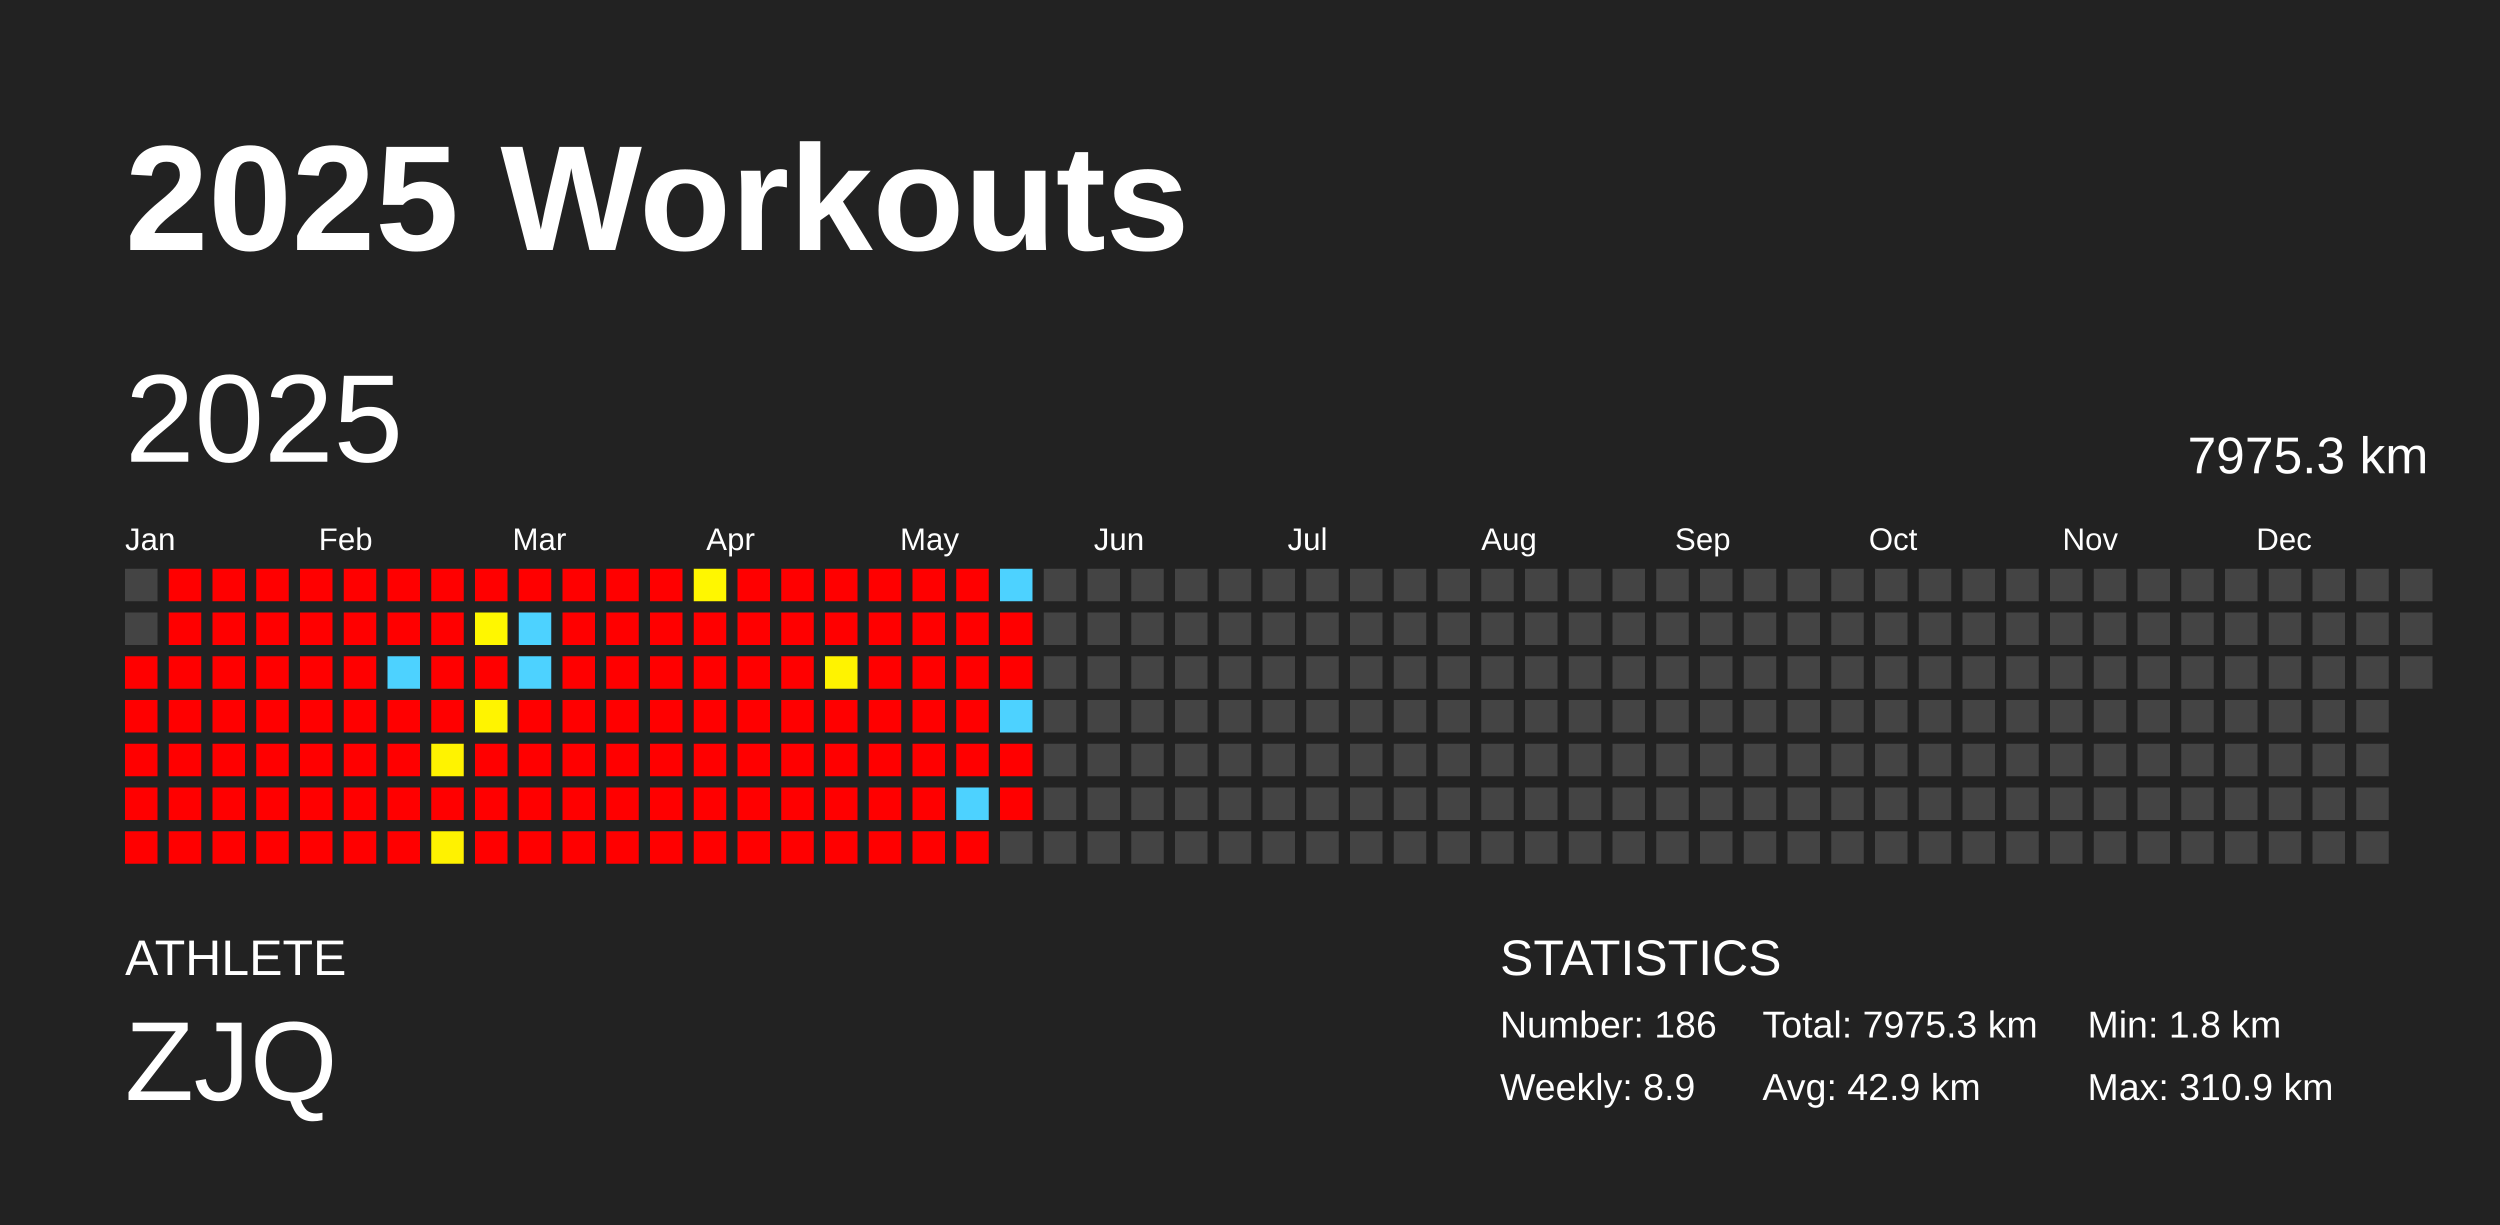
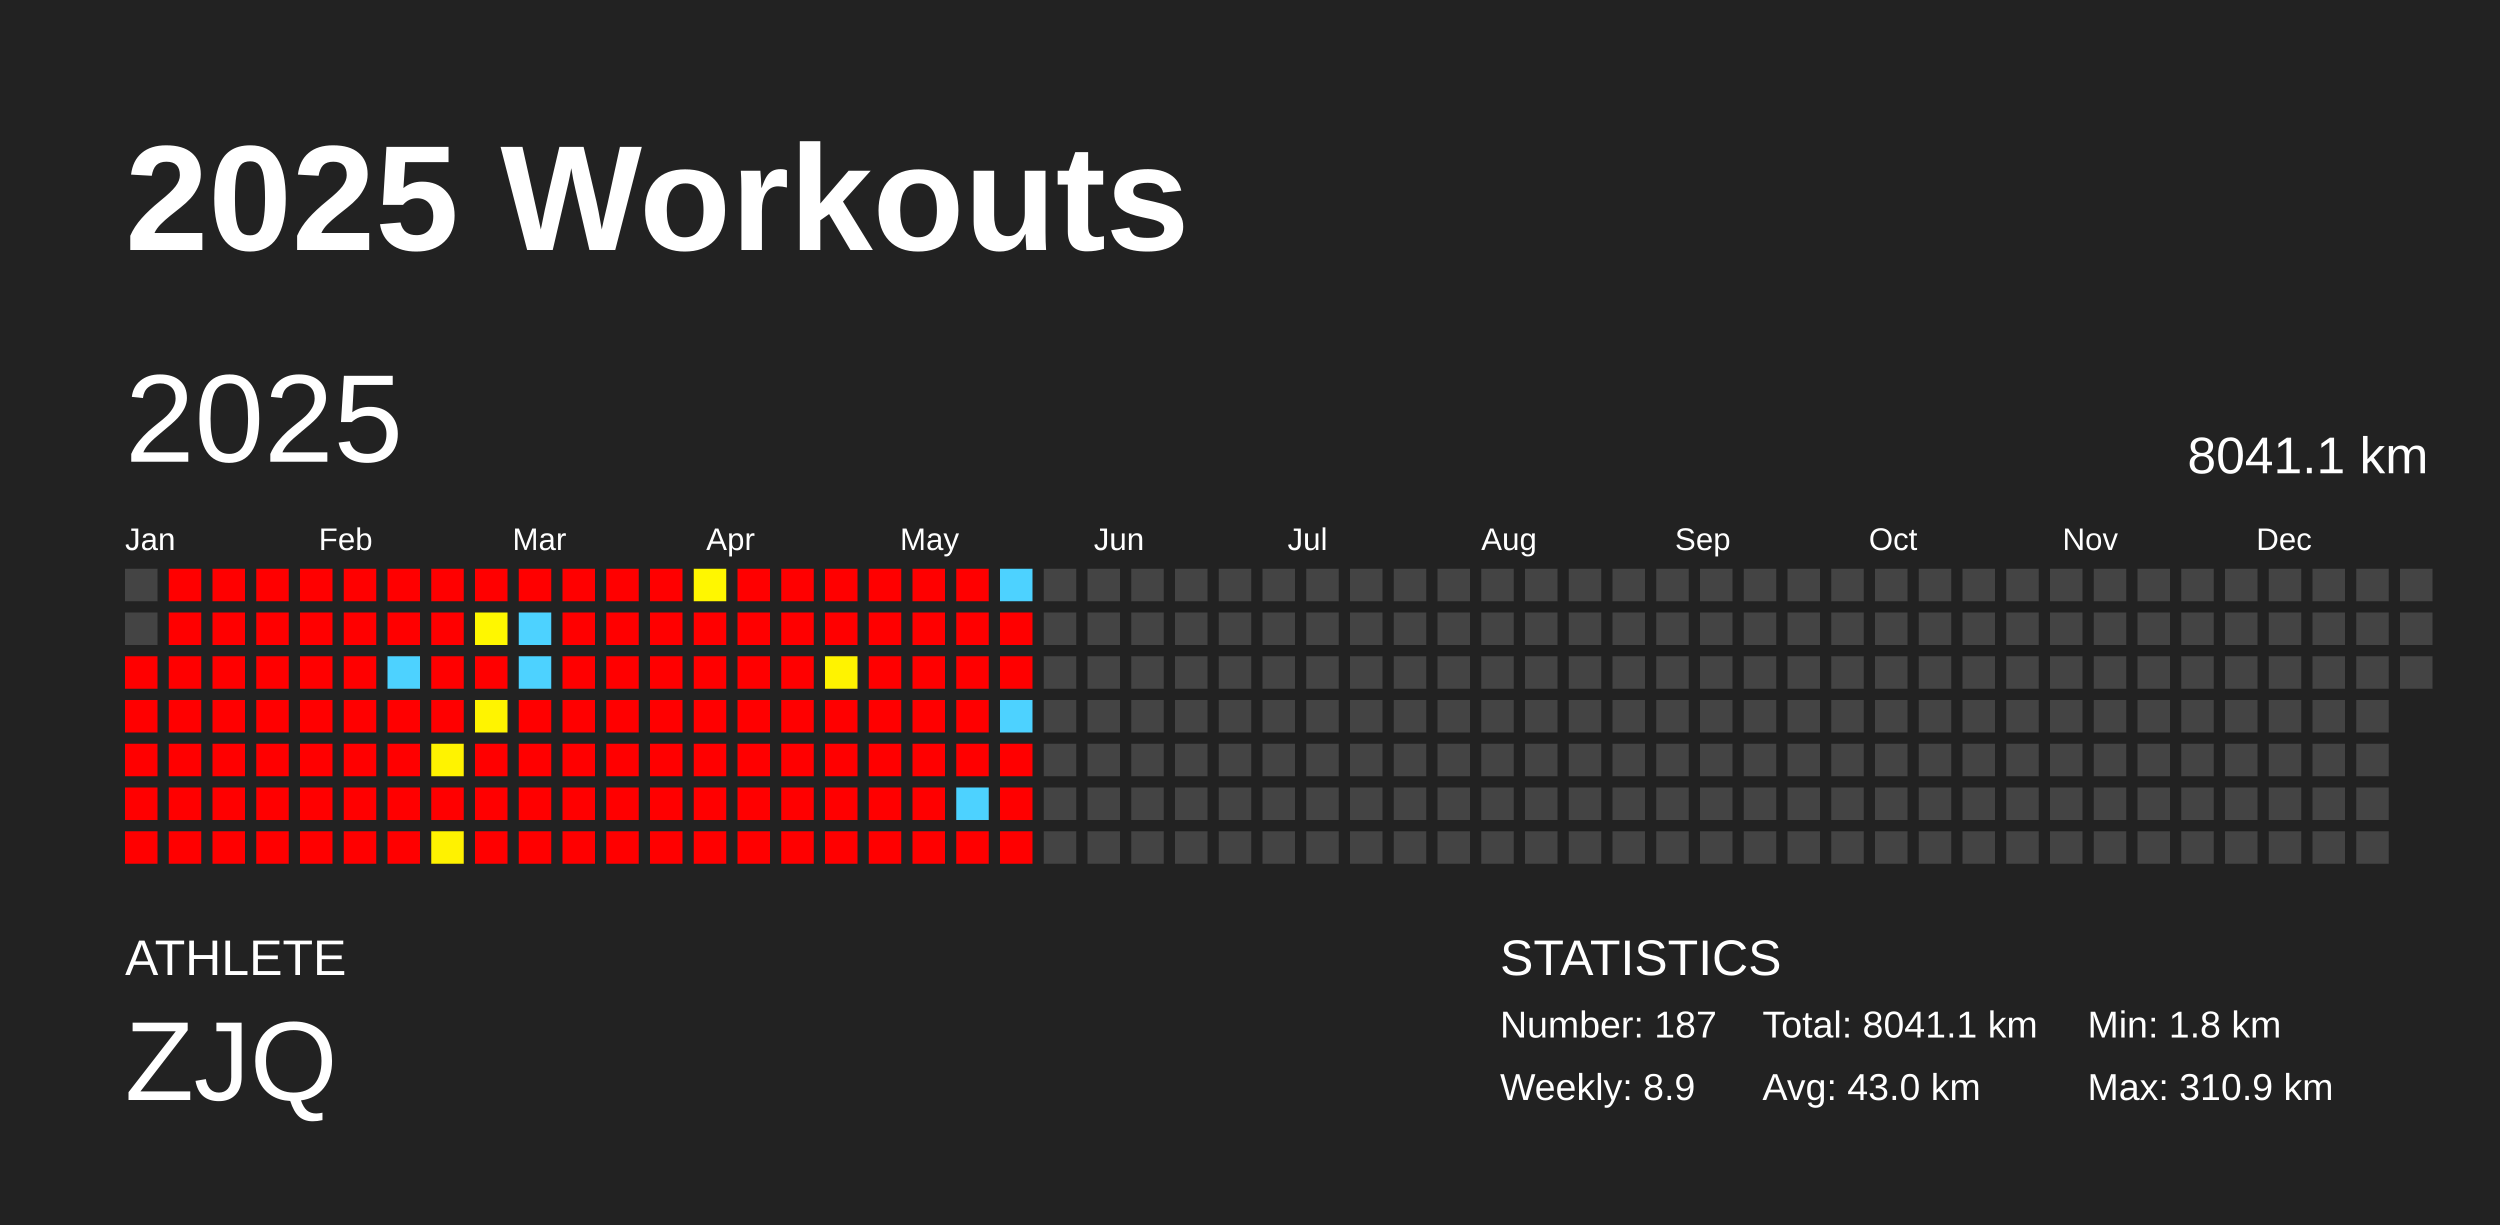
<svg xmlns="http://www.w3.org/2000/svg" baseProfile="full" height="98mm" version="1.1" viewBox="0,0,200,98" width="200mm">
  <defs />
  <rect fill="#222222" height="98" width="200" x="0" y="0" />
  <text fill="#FFFFFF" style="font-size:12px; font-family:Arial; font-weight:bold;" x="10" y="20">2025 Workouts</text>
  <text fill="#FFFFFF" style="font-size:4px; font-family:Arial" x="10" y="78">ATHLETE</text>
  <text fill="#FFFFFF" style="font-size:9px; font-family:Arial" x="10" y="88">ZJQ</text>
  <text fill="#FFFFFF" style="font-size:4px; font-family:Arial" x="120" y="78">STATISTICS</text>
-   <text fill="#FFFFFF" style="font-size:3px; font-family:Arial" x="120" y="83">Number: 186</text>
+   <text fill="#FFFFFF" style="font-size:3px; font-family:Arial" x="120" y="83">Number: 187</text>
  <text fill="#FFFFFF" style="font-size:3px; font-family:Arial" x="120" y="88">Weekly: 8.9</text>
-   <text fill="#FFFFFF" style="font-size:3px; font-family:Arial" x="141" y="83">Total: 7975.3 km</text>
-   <text fill="#FFFFFF" style="font-size:3px; font-family:Arial" x="141" y="88">Avg: 42.9 km</text>
+   <text fill="#FFFFFF" style="font-size:3px; font-family:Arial" x="141" y="83">Total: 8041.1 km</text>
+   <text fill="#FFFFFF" style="font-size:3px; font-family:Arial" x="141" y="88">Avg: 43.0 km</text>
  <text fill="#FFFFFF" style="font-size:3px; font-family:Arial" x="167" y="83">Min: 1.8 km</text>
  <text fill="#FFFFFF" style="font-size:3px; font-family:Arial" x="167" y="88">Max: 310.9 km</text>
  <text dominant-baseline="hanging" fill="#FFFFFF" style="font-size:10.0px; font-family:Arial;" x="10" y="30">2025</text>
-   <text dominant-baseline="hanging" fill="#FFFFFF" style="font-size:4.125px; font-family:Arial;" x="175" y="35">7975.3 km</text>
+   <text dominant-baseline="hanging" fill="#FFFFFF" style="font-size:4.125px; font-family:Arial;" x="175" y="35">8041.1 km</text>
  <text fill="#FFFFFF" style="font-size:2.5px; font-family:Arial" x="10.0" y="44">Jan</text>
  <text fill="#FFFFFF" style="font-size:2.5px; font-family:Arial" x="25.5" y="44">Feb</text>
  <text fill="#FFFFFF" style="font-size:2.5px; font-family:Arial" x="41.0" y="44">Mar</text>
  <text fill="#FFFFFF" style="font-size:2.5px; font-family:Arial" x="56.5" y="44">Apr</text>
  <text fill="#FFFFFF" style="font-size:2.5px; font-family:Arial" x="72.0" y="44">May</text>
  <text fill="#FFFFFF" style="font-size:2.5px; font-family:Arial" x="87.5" y="44">Jun</text>
  <text fill="#FFFFFF" style="font-size:2.5px; font-family:Arial" x="103.0" y="44">Jul</text>
  <text fill="#FFFFFF" style="font-size:2.5px; font-family:Arial" x="118.5" y="44">Aug</text>
  <text fill="#FFFFFF" style="font-size:2.5px; font-family:Arial" x="134.0" y="44">Sep</text>
  <text fill="#FFFFFF" style="font-size:2.5px; font-family:Arial" x="149.5" y="44">Oct</text>
  <text fill="#FFFFFF" style="font-size:2.5px; font-family:Arial" x="165.0" y="44">Nov</text>
  <text fill="#FFFFFF" style="font-size:2.5px; font-family:Arial" x="180.5" y="44">Dec</text>
  <rect fill="#444444" height="2.6" width="2.6" x="10.0" y="45.5" />
  <rect fill="#444444" height="2.6" width="2.6" x="10.0" y="49.0" />
  <rect fill="red" height="2.6" width="2.6" x="10.0" y="52.5" />
  <rect fill="red" height="2.6" width="2.6" x="10.0" y="56.0" />
  <rect fill="red" height="2.6" width="2.6" x="10.0" y="59.5" />
  <rect fill="red" height="2.6" width="2.6" x="10.0" y="63.0" />
  <rect fill="red" height="2.6" width="2.6" x="10.0" y="66.5" />
  <rect fill="red" height="2.6" width="2.6" x="13.5" y="45.5" />
  <rect fill="red" height="2.6" width="2.6" x="13.5" y="49.0" />
  <rect fill="red" height="2.6" width="2.6" x="13.5" y="52.5" />
  <rect fill="red" height="2.6" width="2.6" x="13.5" y="56.0" />
  <rect fill="red" height="2.6" width="2.6" x="13.5" y="59.5" />
  <rect fill="red" height="2.6" width="2.6" x="13.5" y="63.0" />
  <rect fill="red" height="2.6" width="2.6" x="13.5" y="66.5" />
  <rect fill="red" height="2.6" width="2.6" x="17.0" y="45.5" />
  <rect fill="red" height="2.6" width="2.6" x="17.0" y="49.0" />
  <rect fill="red" height="2.6" width="2.6" x="17.0" y="52.5" />
  <rect fill="red" height="2.6" width="2.6" x="17.0" y="56.0" />
  <rect fill="red" height="2.6" width="2.6" x="17.0" y="59.5" />
  <rect fill="red" height="2.6" width="2.6" x="17.0" y="63.0" />
  <rect fill="red" height="2.6" width="2.6" x="17.0" y="66.5" />
  <rect fill="red" height="2.6" width="2.6" x="20.5" y="45.5" />
  <rect fill="red" height="2.6" width="2.6" x="20.5" y="49.0" />
  <rect fill="red" height="2.6" width="2.6" x="20.5" y="52.5" />
  <rect fill="red" height="2.6" width="2.6" x="20.5" y="56.0" />
  <rect fill="red" height="2.6" width="2.6" x="20.5" y="59.5" />
  <rect fill="red" height="2.6" width="2.6" x="20.5" y="63.0" />
  <rect fill="red" height="2.6" width="2.6" x="20.5" y="66.5" />
  <rect fill="red" height="2.6" width="2.6" x="24.0" y="45.5" />
  <rect fill="red" height="2.6" width="2.6" x="24.0" y="49.0" />
  <rect fill="red" height="2.6" width="2.6" x="24.0" y="52.5" />
  <rect fill="red" height="2.6" width="2.6" x="24.0" y="56.0" />
  <rect fill="red" height="2.6" width="2.6" x="24.0" y="59.5" />
  <rect fill="red" height="2.6" width="2.6" x="24.0" y="63.0" />
  <rect fill="red" height="2.6" width="2.6" x="24.0" y="66.5" />
  <rect fill="red" height="2.6" width="2.6" x="27.5" y="45.5" />
  <rect fill="red" height="2.6" width="2.6" x="27.5" y="49.0" />
  <rect fill="red" height="2.6" width="2.6" x="27.5" y="52.5" />
  <rect fill="red" height="2.6" width="2.6" x="27.5" y="56.0" />
  <rect fill="red" height="2.6" width="2.6" x="27.5" y="59.5" />
  <rect fill="red" height="2.6" width="2.6" x="27.5" y="63.0" />
  <rect fill="red" height="2.6" width="2.6" x="27.5" y="66.5" />
  <rect fill="red" height="2.6" width="2.6" x="31.0" y="45.5" />
  <rect fill="red" height="2.6" width="2.6" x="31.0" y="49.0" />
  <rect fill="#4dd2ff" height="2.6" width="2.6" x="31.0" y="52.5" />
  <rect fill="red" height="2.6" width="2.6" x="31.0" y="56.0" />
  <rect fill="red" height="2.6" width="2.6" x="31.0" y="59.5" />
  <rect fill="red" height="2.6" width="2.6" x="31.0" y="63.0" />
  <rect fill="red" height="2.6" width="2.6" x="31.0" y="66.5" />
  <rect fill="red" height="2.6" width="2.6" x="34.5" y="45.5" />
  <rect fill="red" height="2.6" width="2.6" x="34.5" y="49.0" />
  <rect fill="red" height="2.6" width="2.6" x="34.5" y="52.5" />
  <rect fill="red" height="2.6" width="2.6" x="34.5" y="56.0" />
  <rect fill="#fff300" height="2.6" width="2.6" x="34.5" y="59.5" />
  <rect fill="red" height="2.6" width="2.6" x="34.5" y="63.0" />
  <rect fill="#fff200" height="2.6" width="2.6" x="34.5" y="66.5" />
  <rect fill="red" height="2.6" width="2.6" x="38.0" y="45.5" />
  <rect fill="#fff700" height="2.6" width="2.6" x="38.0" y="49.0" />
  <rect fill="red" height="2.6" width="2.6" x="38.0" y="52.5" />
  <rect fill="#fff400" height="2.6" width="2.6" x="38.0" y="56.0" />
  <rect fill="red" height="2.6" width="2.6" x="38.0" y="59.5" />
  <rect fill="red" height="2.6" width="2.6" x="38.0" y="63.0" />
  <rect fill="red" height="2.6" width="2.6" x="38.0" y="66.5" />
  <rect fill="red" height="2.6" width="2.6" x="41.5" y="45.5" />
  <rect fill="#4dd2ff" height="2.6" width="2.6" x="41.5" y="49.0" />
  <rect fill="#4dd2ff" height="2.6" width="2.6" x="41.5" y="52.5" />
  <rect fill="red" height="2.6" width="2.6" x="41.5" y="56.0" />
  <rect fill="red" height="2.6" width="2.6" x="41.5" y="59.5" />
  <rect fill="red" height="2.6" width="2.6" x="41.5" y="63.0" />
  <rect fill="red" height="2.6" width="2.6" x="41.5" y="66.5" />
  <rect fill="red" height="2.6" width="2.6" x="45.0" y="45.5" />
  <rect fill="red" height="2.6" width="2.6" x="45.0" y="49.0" />
  <rect fill="red" height="2.6" width="2.6" x="45.0" y="52.5" />
  <rect fill="red" height="2.6" width="2.6" x="45.0" y="56.0" />
  <rect fill="red" height="2.6" width="2.6" x="45.0" y="59.5" />
  <rect fill="red" height="2.6" width="2.6" x="45.0" y="63.0" />
  <rect fill="red" height="2.6" width="2.6" x="45.0" y="66.5" />
  <rect fill="red" height="2.6" width="2.6" x="48.5" y="45.5" />
  <rect fill="red" height="2.6" width="2.6" x="48.5" y="49.0" />
  <rect fill="red" height="2.6" width="2.6" x="48.5" y="52.5" />
  <rect fill="red" height="2.6" width="2.6" x="48.5" y="56.0" />
  <rect fill="red" height="2.6" width="2.6" x="48.5" y="59.5" />
  <rect fill="red" height="2.6" width="2.6" x="48.5" y="63.0" />
  <rect fill="red" height="2.6" width="2.6" x="48.5" y="66.5" />
  <rect fill="red" height="2.6" width="2.6" x="52.0" y="45.5" />
  <rect fill="red" height="2.6" width="2.6" x="52.0" y="49.0" />
  <rect fill="red" height="2.6" width="2.6" x="52.0" y="52.5" />
  <rect fill="red" height="2.6" width="2.6" x="52.0" y="56.0" />
  <rect fill="red" height="2.6" width="2.6" x="52.0" y="59.5" />
  <rect fill="red" height="2.6" width="2.6" x="52.0" y="63.0" />
  <rect fill="red" height="2.6" width="2.6" x="52.0" y="66.5" />
  <rect fill="#fff700" height="2.6" width="2.6" x="55.5" y="45.5" />
  <rect fill="red" height="2.6" width="2.6" x="55.5" y="49.0" />
  <rect fill="red" height="2.6" width="2.6" x="55.5" y="52.5" />
  <rect fill="red" height="2.6" width="2.6" x="55.5" y="56.0" />
  <rect fill="red" height="2.6" width="2.6" x="55.5" y="59.5" />
  <rect fill="red" height="2.6" width="2.6" x="55.5" y="63.0" />
  <rect fill="red" height="2.6" width="2.6" x="55.5" y="66.5" />
  <rect fill="red" height="2.6" width="2.6" x="59.0" y="45.5" />
  <rect fill="red" height="2.6" width="2.6" x="59.0" y="49.0" />
  <rect fill="red" height="2.6" width="2.6" x="59.0" y="52.5" />
  <rect fill="red" height="2.6" width="2.6" x="59.0" y="56.0" />
  <rect fill="red" height="2.6" width="2.6" x="59.0" y="59.5" />
  <rect fill="red" height="2.6" width="2.6" x="59.0" y="63.0" />
  <rect fill="red" height="2.6" width="2.6" x="59.0" y="66.5" />
  <rect fill="red" height="2.6" width="2.6" x="62.5" y="45.5" />
  <rect fill="red" height="2.6" width="2.6" x="62.5" y="49.0" />
  <rect fill="red" height="2.6" width="2.6" x="62.5" y="52.5" />
  <rect fill="red" height="2.6" width="2.6" x="62.5" y="56.0" />
  <rect fill="red" height="2.6" width="2.6" x="62.5" y="59.5" />
  <rect fill="red" height="2.6" width="2.6" x="62.5" y="63.0" />
  <rect fill="red" height="2.6" width="2.6" x="62.5" y="66.5" />
  <rect fill="red" height="2.6" width="2.6" x="66.0" y="45.5" />
  <rect fill="red" height="2.6" width="2.6" x="66.0" y="49.0" />
  <rect fill="#fff300" height="2.6" width="2.6" x="66.0" y="52.5" />
  <rect fill="red" height="2.6" width="2.6" x="66.0" y="56.0" />
  <rect fill="red" height="2.6" width="2.6" x="66.0" y="59.5" />
  <rect fill="red" height="2.6" width="2.6" x="66.0" y="63.0" />
  <rect fill="red" height="2.6" width="2.6" x="66.0" y="66.5" />
  <rect fill="red" height="2.6" width="2.6" x="69.5" y="45.5" />
  <rect fill="red" height="2.6" width="2.6" x="69.5" y="49.0" />
  <rect fill="red" height="2.6" width="2.6" x="69.5" y="52.5" />
  <rect fill="red" height="2.6" width="2.6" x="69.5" y="56.0" />
  <rect fill="red" height="2.6" width="2.6" x="69.5" y="59.5" />
  <rect fill="red" height="2.6" width="2.6" x="69.5" y="63.0" />
  <rect fill="red" height="2.6" width="2.6" x="69.5" y="66.5" />
  <rect fill="red" height="2.6" width="2.6" x="73.0" y="45.5" />
  <rect fill="red" height="2.6" width="2.6" x="73.0" y="49.0" />
  <rect fill="red" height="2.6" width="2.6" x="73.0" y="52.5" />
  <rect fill="red" height="2.6" width="2.6" x="73.0" y="56.0" />
  <rect fill="red" height="2.6" width="2.6" x="73.0" y="59.5" />
  <rect fill="red" height="2.6" width="2.6" x="73.0" y="63.0" />
  <rect fill="red" height="2.6" width="2.6" x="73.0" y="66.5" />
  <rect fill="red" height="2.6" width="2.6" x="76.5" y="45.5" />
  <rect fill="red" height="2.6" width="2.6" x="76.5" y="49.0" />
  <rect fill="red" height="2.6" width="2.6" x="76.5" y="52.5" />
  <rect fill="red" height="2.6" width="2.6" x="76.5" y="56.0" />
  <rect fill="red" height="2.6" width="2.6" x="76.5" y="59.5" />
  <rect fill="#4dd2ff" height="2.6" width="2.6" x="76.5" y="63.0" />
  <rect fill="red" height="2.6" width="2.6" x="76.5" y="66.5" />
  <rect fill="#4dd2ff" height="2.6" width="2.6" x="80.0" y="45.5" />
  <rect fill="red" height="2.6" width="2.6" x="80.0" y="49.0" />
  <rect fill="red" height="2.6" width="2.6" x="80.0" y="52.5" />
  <rect fill="#4dd2ff" height="2.6" width="2.6" x="80.0" y="56.0" />
  <rect fill="red" height="2.6" width="2.6" x="80.0" y="59.5" />
  <rect fill="red" height="2.6" width="2.6" x="80.0" y="63.0" />
-   <rect fill="#444444" height="2.6" width="2.6" x="80.0" y="66.5" />
+   <rect fill="red" height="2.6" width="2.6" x="80.0" y="66.5" />
  <rect fill="#444444" height="2.6" width="2.6" x="83.5" y="45.5" />
  <rect fill="#444444" height="2.6" width="2.6" x="83.5" y="49.0" />
  <rect fill="#444444" height="2.6" width="2.6" x="83.5" y="52.5" />
  <rect fill="#444444" height="2.6" width="2.6" x="83.5" y="56.0" />
  <rect fill="#444444" height="2.6" width="2.6" x="83.5" y="59.5" />
  <rect fill="#444444" height="2.6" width="2.6" x="83.5" y="63.0" />
  <rect fill="#444444" height="2.6" width="2.6" x="83.5" y="66.5" />
  <rect fill="#444444" height="2.6" width="2.6" x="87.0" y="45.5" />
  <rect fill="#444444" height="2.6" width="2.6" x="87.0" y="49.0" />
  <rect fill="#444444" height="2.6" width="2.6" x="87.0" y="52.5" />
  <rect fill="#444444" height="2.6" width="2.6" x="87.0" y="56.0" />
  <rect fill="#444444" height="2.6" width="2.6" x="87.0" y="59.5" />
  <rect fill="#444444" height="2.6" width="2.6" x="87.0" y="63.0" />
  <rect fill="#444444" height="2.6" width="2.6" x="87.0" y="66.5" />
  <rect fill="#444444" height="2.6" width="2.6" x="90.5" y="45.5" />
  <rect fill="#444444" height="2.6" width="2.6" x="90.5" y="49.0" />
  <rect fill="#444444" height="2.6" width="2.6" x="90.5" y="52.5" />
  <rect fill="#444444" height="2.6" width="2.6" x="90.5" y="56.0" />
  <rect fill="#444444" height="2.6" width="2.6" x="90.5" y="59.5" />
  <rect fill="#444444" height="2.6" width="2.6" x="90.5" y="63.0" />
  <rect fill="#444444" height="2.6" width="2.6" x="90.5" y="66.5" />
  <rect fill="#444444" height="2.6" width="2.6" x="94.0" y="45.5" />
  <rect fill="#444444" height="2.6" width="2.6" x="94.0" y="49.0" />
  <rect fill="#444444" height="2.6" width="2.6" x="94.0" y="52.5" />
  <rect fill="#444444" height="2.6" width="2.6" x="94.0" y="56.0" />
  <rect fill="#444444" height="2.6" width="2.6" x="94.0" y="59.5" />
  <rect fill="#444444" height="2.6" width="2.6" x="94.0" y="63.0" />
  <rect fill="#444444" height="2.6" width="2.6" x="94.0" y="66.5" />
  <rect fill="#444444" height="2.6" width="2.6" x="97.5" y="45.5" />
  <rect fill="#444444" height="2.6" width="2.6" x="97.5" y="49.0" />
  <rect fill="#444444" height="2.6" width="2.6" x="97.5" y="52.5" />
  <rect fill="#444444" height="2.6" width="2.6" x="97.5" y="56.0" />
  <rect fill="#444444" height="2.6" width="2.6" x="97.5" y="59.5" />
  <rect fill="#444444" height="2.6" width="2.6" x="97.5" y="63.0" />
  <rect fill="#444444" height="2.6" width="2.6" x="97.5" y="66.5" />
  <rect fill="#444444" height="2.6" width="2.6" x="101.0" y="45.5" />
  <rect fill="#444444" height="2.6" width="2.6" x="101.0" y="49.0" />
  <rect fill="#444444" height="2.6" width="2.6" x="101.0" y="52.5" />
  <rect fill="#444444" height="2.6" width="2.6" x="101.0" y="56.0" />
  <rect fill="#444444" height="2.6" width="2.6" x="101.0" y="59.5" />
  <rect fill="#444444" height="2.6" width="2.6" x="101.0" y="63.0" />
  <rect fill="#444444" height="2.6" width="2.6" x="101.0" y="66.5" />
  <rect fill="#444444" height="2.6" width="2.6" x="104.5" y="45.5" />
  <rect fill="#444444" height="2.6" width="2.6" x="104.5" y="49.0" />
  <rect fill="#444444" height="2.6" width="2.6" x="104.5" y="52.5" />
  <rect fill="#444444" height="2.6" width="2.6" x="104.5" y="56.0" />
  <rect fill="#444444" height="2.6" width="2.6" x="104.5" y="59.5" />
  <rect fill="#444444" height="2.6" width="2.6" x="104.5" y="63.0" />
  <rect fill="#444444" height="2.6" width="2.6" x="104.5" y="66.5" />
  <rect fill="#444444" height="2.6" width="2.6" x="108.0" y="45.5" />
  <rect fill="#444444" height="2.6" width="2.6" x="108.0" y="49.0" />
  <rect fill="#444444" height="2.6" width="2.6" x="108.0" y="52.5" />
  <rect fill="#444444" height="2.6" width="2.6" x="108.0" y="56.0" />
  <rect fill="#444444" height="2.6" width="2.6" x="108.0" y="59.5" />
  <rect fill="#444444" height="2.6" width="2.6" x="108.0" y="63.0" />
  <rect fill="#444444" height="2.6" width="2.6" x="108.0" y="66.5" />
  <rect fill="#444444" height="2.6" width="2.6" x="111.5" y="45.5" />
  <rect fill="#444444" height="2.6" width="2.6" x="111.5" y="49.0" />
  <rect fill="#444444" height="2.6" width="2.6" x="111.5" y="52.5" />
  <rect fill="#444444" height="2.6" width="2.6" x="111.5" y="56.0" />
  <rect fill="#444444" height="2.6" width="2.6" x="111.5" y="59.5" />
  <rect fill="#444444" height="2.6" width="2.6" x="111.5" y="63.0" />
  <rect fill="#444444" height="2.6" width="2.6" x="111.5" y="66.5" />
  <rect fill="#444444" height="2.6" width="2.6" x="115.0" y="45.5" />
  <rect fill="#444444" height="2.6" width="2.6" x="115.0" y="49.0" />
  <rect fill="#444444" height="2.6" width="2.6" x="115.0" y="52.5" />
  <rect fill="#444444" height="2.6" width="2.6" x="115.0" y="56.0" />
  <rect fill="#444444" height="2.6" width="2.6" x="115.0" y="59.5" />
  <rect fill="#444444" height="2.6" width="2.6" x="115.0" y="63.0" />
  <rect fill="#444444" height="2.6" width="2.6" x="115.0" y="66.5" />
  <rect fill="#444444" height="2.6" width="2.6" x="118.5" y="45.5" />
  <rect fill="#444444" height="2.6" width="2.6" x="118.5" y="49.0" />
  <rect fill="#444444" height="2.6" width="2.6" x="118.5" y="52.5" />
  <rect fill="#444444" height="2.6" width="2.6" x="118.5" y="56.0" />
  <rect fill="#444444" height="2.6" width="2.6" x="118.5" y="59.5" />
  <rect fill="#444444" height="2.6" width="2.6" x="118.5" y="63.0" />
  <rect fill="#444444" height="2.6" width="2.6" x="118.5" y="66.5" />
  <rect fill="#444444" height="2.6" width="2.6" x="122.0" y="45.5" />
  <rect fill="#444444" height="2.6" width="2.6" x="122.0" y="49.0" />
  <rect fill="#444444" height="2.6" width="2.6" x="122.0" y="52.5" />
  <rect fill="#444444" height="2.6" width="2.6" x="122.0" y="56.0" />
  <rect fill="#444444" height="2.6" width="2.6" x="122.0" y="59.5" />
  <rect fill="#444444" height="2.6" width="2.6" x="122.0" y="63.0" />
  <rect fill="#444444" height="2.6" width="2.6" x="122.0" y="66.5" />
  <rect fill="#444444" height="2.6" width="2.6" x="125.5" y="45.5" />
  <rect fill="#444444" height="2.6" width="2.6" x="125.5" y="49.0" />
  <rect fill="#444444" height="2.6" width="2.6" x="125.5" y="52.5" />
  <rect fill="#444444" height="2.6" width="2.6" x="125.5" y="56.0" />
  <rect fill="#444444" height="2.6" width="2.6" x="125.5" y="59.5" />
  <rect fill="#444444" height="2.6" width="2.6" x="125.5" y="63.0" />
  <rect fill="#444444" height="2.6" width="2.6" x="125.5" y="66.5" />
  <rect fill="#444444" height="2.6" width="2.6" x="129.0" y="45.5" />
  <rect fill="#444444" height="2.6" width="2.6" x="129.0" y="49.0" />
  <rect fill="#444444" height="2.6" width="2.6" x="129.0" y="52.5" />
  <rect fill="#444444" height="2.6" width="2.6" x="129.0" y="56.0" />
  <rect fill="#444444" height="2.6" width="2.6" x="129.0" y="59.5" />
  <rect fill="#444444" height="2.6" width="2.6" x="129.0" y="63.0" />
  <rect fill="#444444" height="2.6" width="2.6" x="129.0" y="66.5" />
  <rect fill="#444444" height="2.6" width="2.6" x="132.5" y="45.5" />
  <rect fill="#444444" height="2.6" width="2.6" x="132.5" y="49.0" />
  <rect fill="#444444" height="2.6" width="2.6" x="132.5" y="52.5" />
  <rect fill="#444444" height="2.6" width="2.6" x="132.5" y="56.0" />
  <rect fill="#444444" height="2.6" width="2.6" x="132.5" y="59.5" />
  <rect fill="#444444" height="2.6" width="2.6" x="132.5" y="63.0" />
  <rect fill="#444444" height="2.6" width="2.6" x="132.5" y="66.5" />
  <rect fill="#444444" height="2.6" width="2.6" x="136.0" y="45.5" />
  <rect fill="#444444" height="2.6" width="2.6" x="136.0" y="49.0" />
  <rect fill="#444444" height="2.6" width="2.6" x="136.0" y="52.5" />
  <rect fill="#444444" height="2.6" width="2.6" x="136.0" y="56.0" />
  <rect fill="#444444" height="2.6" width="2.6" x="136.0" y="59.5" />
  <rect fill="#444444" height="2.6" width="2.6" x="136.0" y="63.0" />
  <rect fill="#444444" height="2.6" width="2.6" x="136.0" y="66.5" />
  <rect fill="#444444" height="2.6" width="2.6" x="139.5" y="45.5" />
  <rect fill="#444444" height="2.6" width="2.6" x="139.5" y="49.0" />
  <rect fill="#444444" height="2.6" width="2.6" x="139.5" y="52.5" />
  <rect fill="#444444" height="2.6" width="2.6" x="139.5" y="56.0" />
  <rect fill="#444444" height="2.6" width="2.6" x="139.5" y="59.5" />
  <rect fill="#444444" height="2.6" width="2.6" x="139.5" y="63.0" />
  <rect fill="#444444" height="2.6" width="2.6" x="139.5" y="66.5" />
  <rect fill="#444444" height="2.6" width="2.6" x="143.0" y="45.5" />
  <rect fill="#444444" height="2.6" width="2.6" x="143.0" y="49.0" />
  <rect fill="#444444" height="2.6" width="2.6" x="143.0" y="52.5" />
  <rect fill="#444444" height="2.6" width="2.6" x="143.0" y="56.0" />
  <rect fill="#444444" height="2.6" width="2.6" x="143.0" y="59.5" />
  <rect fill="#444444" height="2.6" width="2.6" x="143.0" y="63.0" />
  <rect fill="#444444" height="2.6" width="2.6" x="143.0" y="66.5" />
  <rect fill="#444444" height="2.6" width="2.6" x="146.5" y="45.5" />
  <rect fill="#444444" height="2.6" width="2.6" x="146.5" y="49.0" />
  <rect fill="#444444" height="2.6" width="2.6" x="146.5" y="52.5" />
  <rect fill="#444444" height="2.6" width="2.6" x="146.5" y="56.0" />
  <rect fill="#444444" height="2.6" width="2.6" x="146.5" y="59.5" />
  <rect fill="#444444" height="2.6" width="2.6" x="146.5" y="63.0" />
  <rect fill="#444444" height="2.6" width="2.6" x="146.5" y="66.5" />
  <rect fill="#444444" height="2.6" width="2.6" x="150.0" y="45.5" />
  <rect fill="#444444" height="2.6" width="2.6" x="150.0" y="49.0" />
  <rect fill="#444444" height="2.6" width="2.6" x="150.0" y="52.5" />
  <rect fill="#444444" height="2.6" width="2.6" x="150.0" y="56.0" />
  <rect fill="#444444" height="2.6" width="2.6" x="150.0" y="59.5" />
  <rect fill="#444444" height="2.6" width="2.6" x="150.0" y="63.0" />
  <rect fill="#444444" height="2.6" width="2.6" x="150.0" y="66.5" />
  <rect fill="#444444" height="2.6" width="2.6" x="153.5" y="45.5" />
  <rect fill="#444444" height="2.6" width="2.6" x="153.5" y="49.0" />
  <rect fill="#444444" height="2.6" width="2.6" x="153.5" y="52.5" />
  <rect fill="#444444" height="2.6" width="2.6" x="153.5" y="56.0" />
  <rect fill="#444444" height="2.6" width="2.6" x="153.5" y="59.5" />
  <rect fill="#444444" height="2.6" width="2.6" x="153.5" y="63.0" />
  <rect fill="#444444" height="2.6" width="2.6" x="153.5" y="66.5" />
  <rect fill="#444444" height="2.6" width="2.6" x="157.0" y="45.5" />
  <rect fill="#444444" height="2.6" width="2.6" x="157.0" y="49.0" />
  <rect fill="#444444" height="2.6" width="2.6" x="157.0" y="52.5" />
  <rect fill="#444444" height="2.6" width="2.6" x="157.0" y="56.0" />
  <rect fill="#444444" height="2.6" width="2.6" x="157.0" y="59.5" />
  <rect fill="#444444" height="2.6" width="2.6" x="157.0" y="63.0" />
  <rect fill="#444444" height="2.6" width="2.6" x="157.0" y="66.5" />
  <rect fill="#444444" height="2.6" width="2.6" x="160.5" y="45.5" />
  <rect fill="#444444" height="2.6" width="2.6" x="160.5" y="49.0" />
  <rect fill="#444444" height="2.6" width="2.6" x="160.5" y="52.5" />
  <rect fill="#444444" height="2.6" width="2.6" x="160.5" y="56.0" />
  <rect fill="#444444" height="2.6" width="2.6" x="160.5" y="59.5" />
  <rect fill="#444444" height="2.6" width="2.6" x="160.5" y="63.0" />
  <rect fill="#444444" height="2.6" width="2.6" x="160.5" y="66.5" />
  <rect fill="#444444" height="2.6" width="2.6" x="164.0" y="45.5" />
  <rect fill="#444444" height="2.6" width="2.6" x="164.0" y="49.0" />
  <rect fill="#444444" height="2.6" width="2.6" x="164.0" y="52.5" />
  <rect fill="#444444" height="2.6" width="2.6" x="164.0" y="56.0" />
  <rect fill="#444444" height="2.6" width="2.6" x="164.0" y="59.5" />
  <rect fill="#444444" height="2.6" width="2.6" x="164.0" y="63.0" />
  <rect fill="#444444" height="2.6" width="2.6" x="164.0" y="66.5" />
  <rect fill="#444444" height="2.6" width="2.6" x="167.5" y="45.5" />
  <rect fill="#444444" height="2.6" width="2.6" x="167.5" y="49.0" />
  <rect fill="#444444" height="2.6" width="2.6" x="167.5" y="52.5" />
  <rect fill="#444444" height="2.6" width="2.6" x="167.5" y="56.0" />
  <rect fill="#444444" height="2.6" width="2.6" x="167.5" y="59.5" />
  <rect fill="#444444" height="2.6" width="2.6" x="167.5" y="63.0" />
  <rect fill="#444444" height="2.6" width="2.6" x="167.5" y="66.5" />
  <rect fill="#444444" height="2.6" width="2.6" x="171.0" y="45.5" />
  <rect fill="#444444" height="2.6" width="2.6" x="171.0" y="49.0" />
  <rect fill="#444444" height="2.6" width="2.6" x="171.0" y="52.5" />
  <rect fill="#444444" height="2.6" width="2.6" x="171.0" y="56.0" />
  <rect fill="#444444" height="2.6" width="2.6" x="171.0" y="59.5" />
  <rect fill="#444444" height="2.6" width="2.6" x="171.0" y="63.0" />
  <rect fill="#444444" height="2.6" width="2.6" x="171.0" y="66.5" />
  <rect fill="#444444" height="2.6" width="2.6" x="174.5" y="45.5" />
  <rect fill="#444444" height="2.6" width="2.6" x="174.5" y="49.0" />
  <rect fill="#444444" height="2.6" width="2.6" x="174.5" y="52.5" />
  <rect fill="#444444" height="2.6" width="2.6" x="174.5" y="56.0" />
  <rect fill="#444444" height="2.6" width="2.6" x="174.5" y="59.5" />
  <rect fill="#444444" height="2.6" width="2.6" x="174.5" y="63.0" />
  <rect fill="#444444" height="2.6" width="2.6" x="174.5" y="66.5" />
  <rect fill="#444444" height="2.6" width="2.6" x="178.0" y="45.5" />
  <rect fill="#444444" height="2.6" width="2.6" x="178.0" y="49.0" />
  <rect fill="#444444" height="2.6" width="2.6" x="178.0" y="52.5" />
  <rect fill="#444444" height="2.6" width="2.6" x="178.0" y="56.0" />
  <rect fill="#444444" height="2.6" width="2.6" x="178.0" y="59.5" />
  <rect fill="#444444" height="2.6" width="2.6" x="178.0" y="63.0" />
  <rect fill="#444444" height="2.6" width="2.6" x="178.0" y="66.5" />
  <rect fill="#444444" height="2.6" width="2.6" x="181.5" y="45.5" />
  <rect fill="#444444" height="2.6" width="2.6" x="181.5" y="49.0" />
  <rect fill="#444444" height="2.6" width="2.6" x="181.5" y="52.5" />
  <rect fill="#444444" height="2.6" width="2.6" x="181.5" y="56.0" />
  <rect fill="#444444" height="2.6" width="2.6" x="181.5" y="59.5" />
  <rect fill="#444444" height="2.6" width="2.6" x="181.5" y="63.0" />
  <rect fill="#444444" height="2.6" width="2.6" x="181.5" y="66.5" />
  <rect fill="#444444" height="2.6" width="2.6" x="185.0" y="45.5" />
  <rect fill="#444444" height="2.6" width="2.6" x="185.0" y="49.0" />
  <rect fill="#444444" height="2.6" width="2.6" x="185.0" y="52.5" />
  <rect fill="#444444" height="2.6" width="2.6" x="185.0" y="56.0" />
  <rect fill="#444444" height="2.6" width="2.6" x="185.0" y="59.5" />
  <rect fill="#444444" height="2.6" width="2.6" x="185.0" y="63.0" />
  <rect fill="#444444" height="2.6" width="2.6" x="185.0" y="66.5" />
  <rect fill="#444444" height="2.6" width="2.6" x="188.5" y="45.5" />
  <rect fill="#444444" height="2.6" width="2.6" x="188.5" y="49.0" />
  <rect fill="#444444" height="2.6" width="2.6" x="188.5" y="52.5" />
  <rect fill="#444444" height="2.6" width="2.6" x="188.5" y="56.0" />
  <rect fill="#444444" height="2.6" width="2.6" x="188.5" y="59.5" />
  <rect fill="#444444" height="2.6" width="2.6" x="188.5" y="63.0" />
  <rect fill="#444444" height="2.6" width="2.6" x="188.5" y="66.5" />
  <rect fill="#444444" height="2.6" width="2.6" x="192.0" y="45.5" />
  <rect fill="#444444" height="2.6" width="2.6" x="192.0" y="49.0" />
  <rect fill="#444444" height="2.6" width="2.6" x="192.0" y="52.5" />
</svg>
